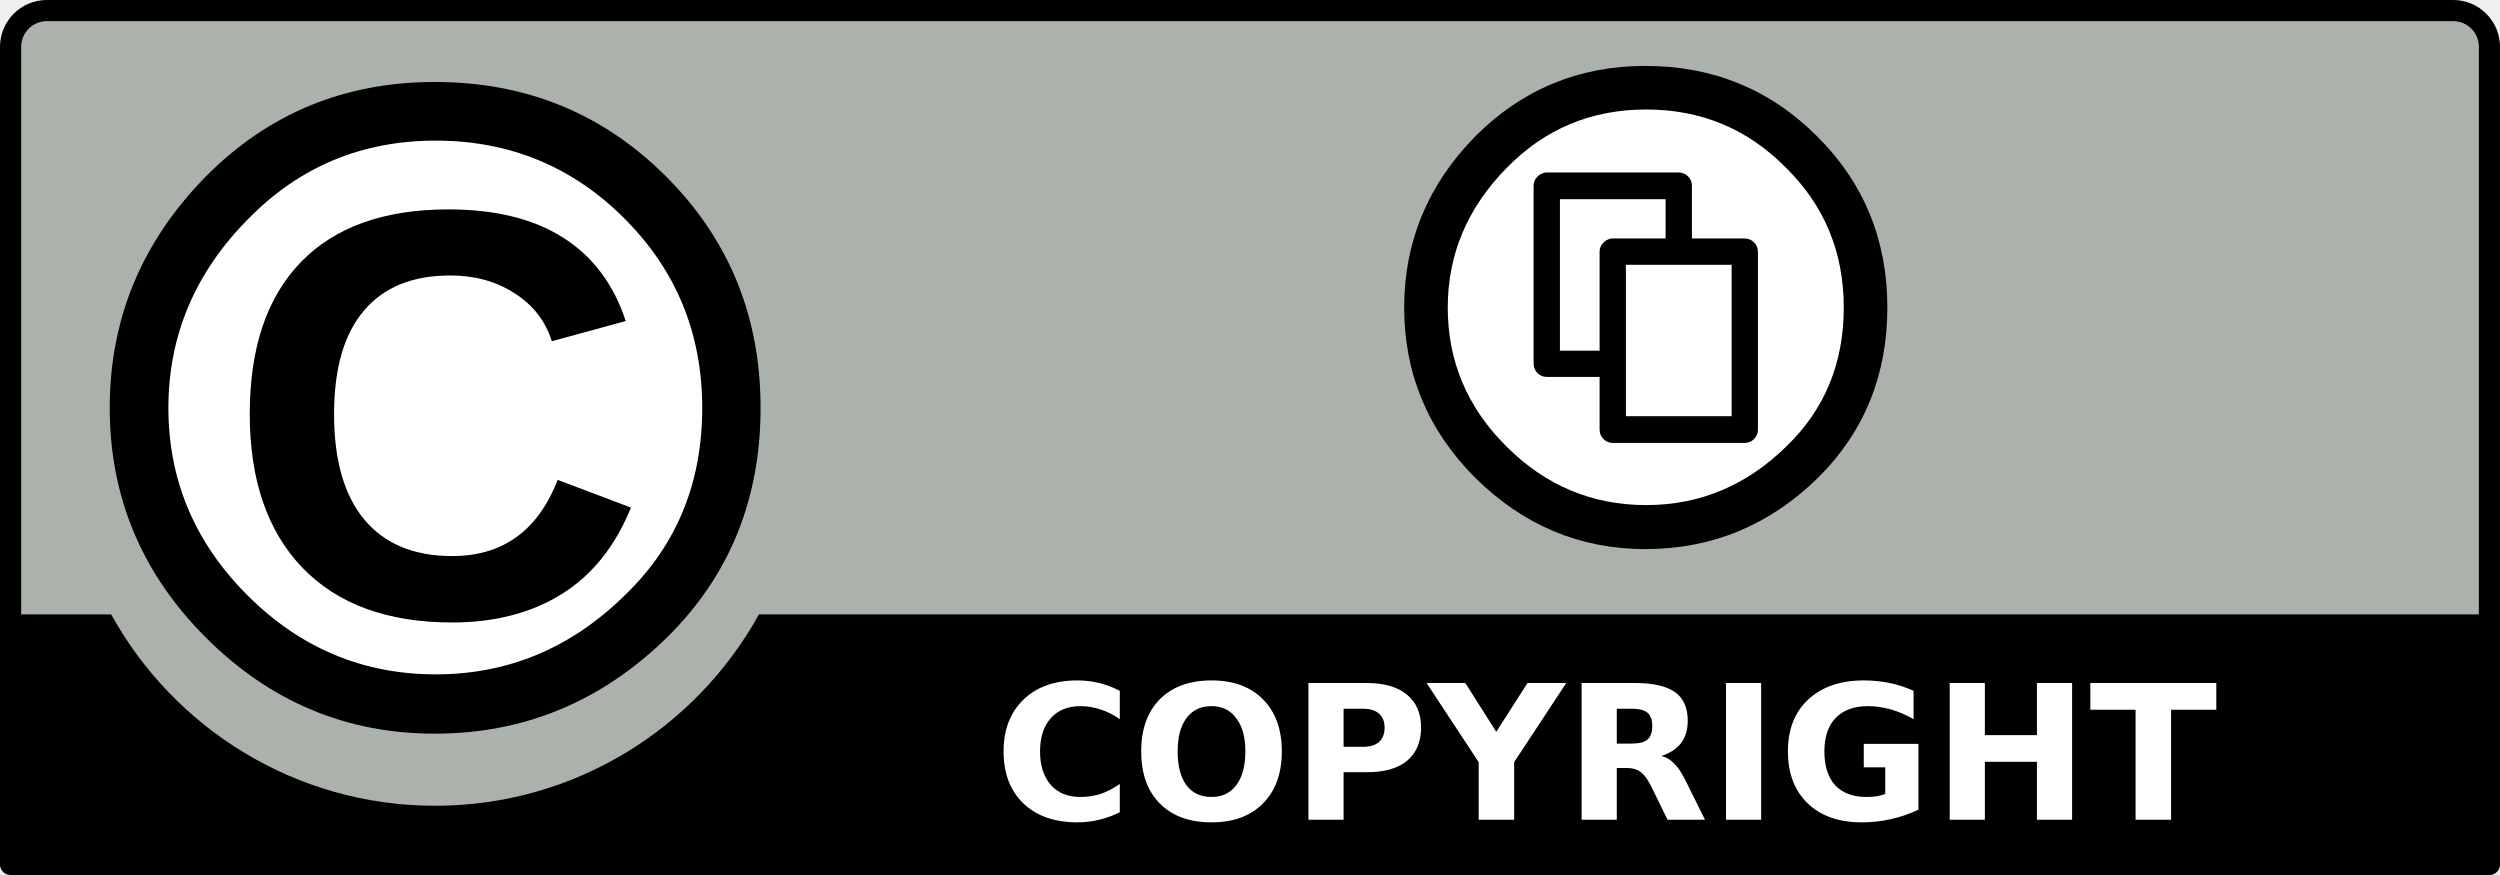
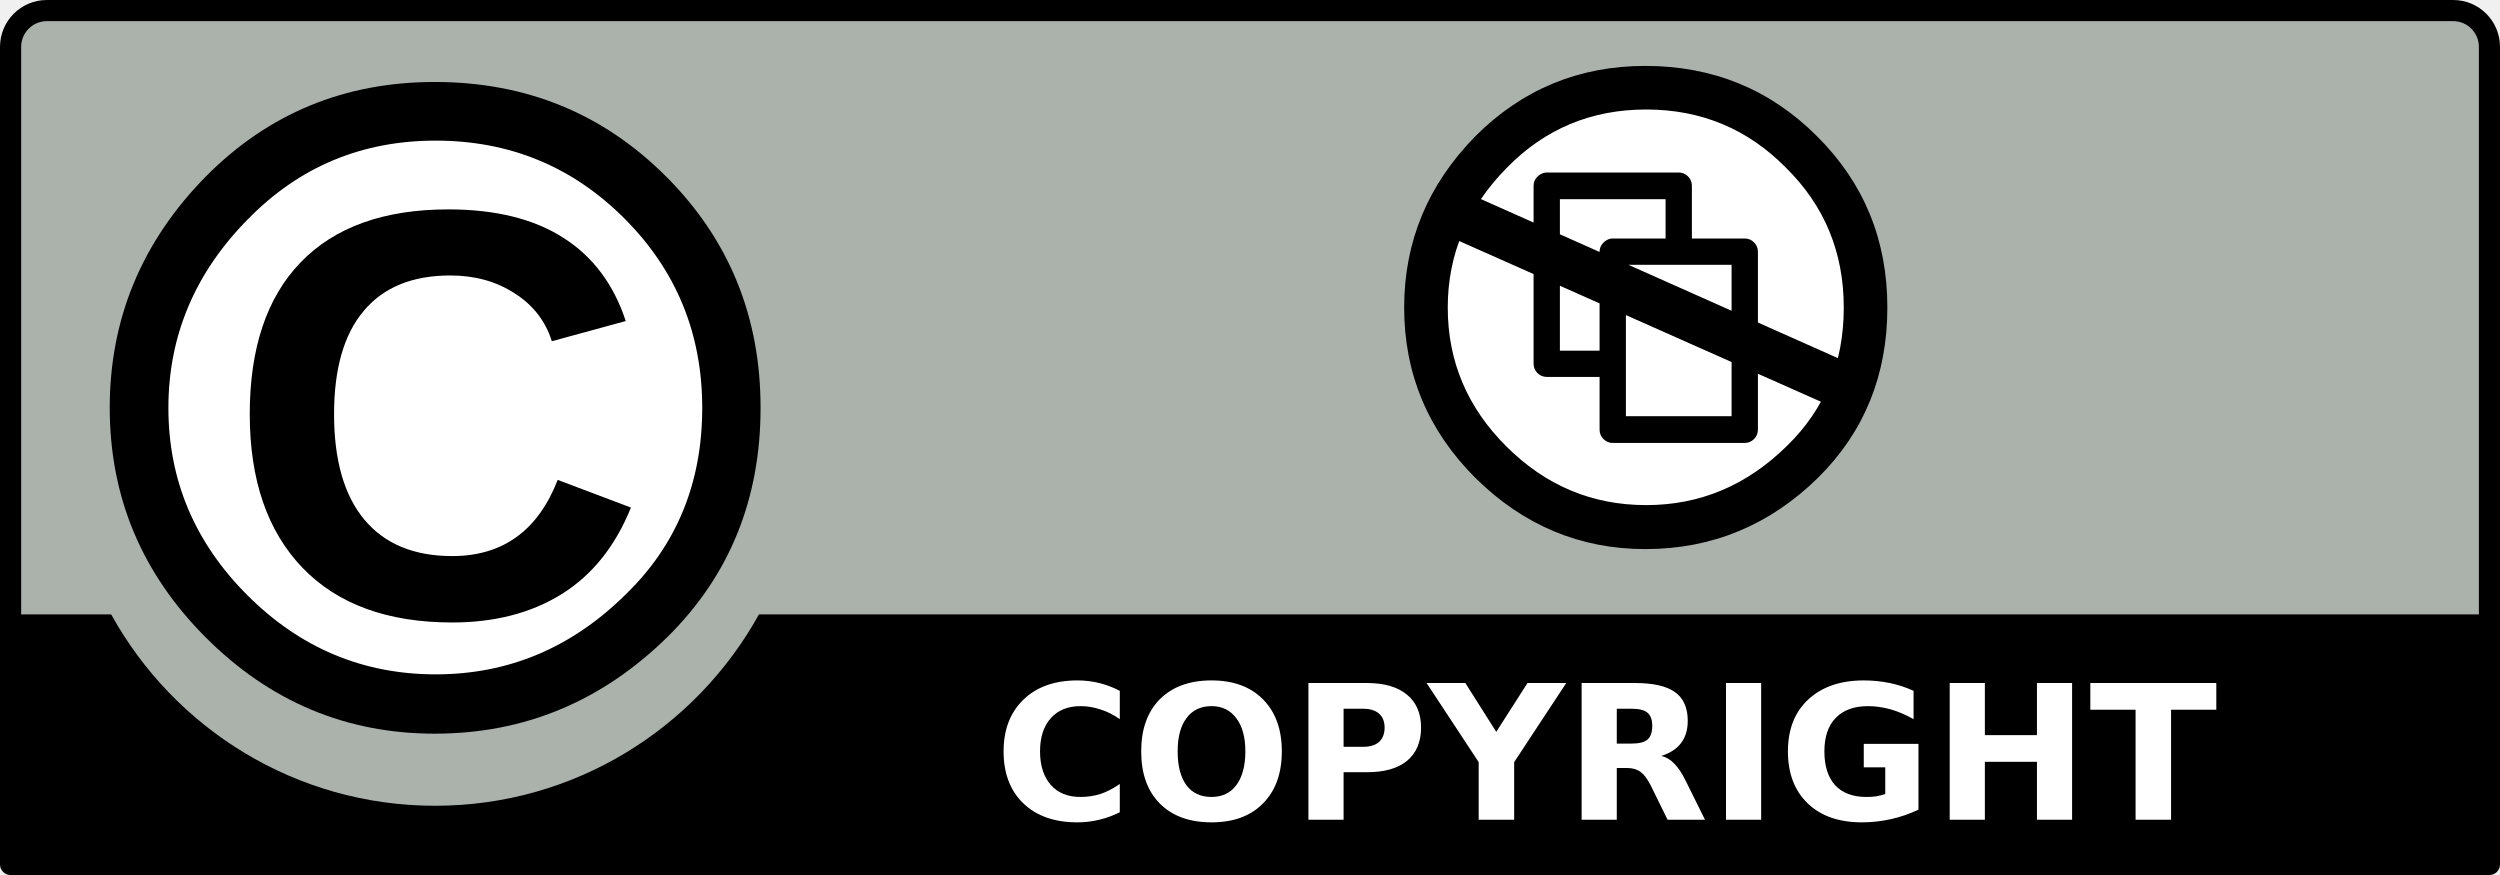
<svg xmlns="http://www.w3.org/2000/svg" width="120" height="42" id="svg2759" version="1.0">
  <defs id="defs2761" />
  <g id="layer1" transform="translate(-9.7349798e-7,-1.702416e-6)">
    <path style="fill:#aab2ab" d="M 3.408,0.476 116.762,0.678 c 1.584,0 2.999,-0.235 2.999,3.16 l -0.139,37.329 -119.075,0 0,-37.468 c 0,-1.674 0.162,-3.223 2.861,-3.223 z" nodetypes="ccccccc" id="path3817_2_" />
    <path id="path5906_2_" cx="296.354" ry="22.94" cy="264.358" type="arc" rx="22.94" d="m 34.522,19.576 c 0.005,7.529 -6.097,13.636 -13.627,13.642 -7.53,0.004 -13.639,-6.096 -13.643,-13.625 0,-0.006 0,-0.011 0,-0.017 -0.004,-7.53 6.097,-13.637 13.627,-13.642 7.531,-0.005 13.639,6.096 13.643,13.625 0,0.005 0,0.011 0,0.017 z" style="fill:#ffffff" />
    <path d="m 31.971,8.47 c 3.024,3.024 4.536,6.726 4.536,11.105 0,4.38 -1.486,8.042 -4.457,10.988 -3.154,3.102 -6.881,4.653 -11.182,4.653 -4.249,0 -7.911,-1.538 -10.987,-4.614 -3.076,-3.076 -4.614,-6.751 -4.614,-11.026 0,-4.275 1.538,-7.977 4.614,-11.105 C 12.878,5.446 16.541,3.935 20.868,3.935 c 4.379,0 8.08,1.511 11.103,4.536 z M 11.917,10.504 c -2.556,2.582 -3.834,5.606 -3.834,9.075 0,3.468 1.265,6.467 3.795,8.995 2.53,2.53 5.542,3.795 9.037,3.795 3.495,0 6.532,-1.278 9.114,-3.833 2.451,-2.373 3.678,-5.358 3.678,-8.957 0,-3.572 -1.246,-6.603 -3.737,-9.094 -2.49,-2.49 -5.508,-3.735 -9.055,-3.735 -3.547,0 -6.546,1.252 -8.997,3.755 z" id="path5708_2_" />
    <path id="path294" d="m 117.753,1.702416e-6 -115.507,0 C 1.008,1.702416e-6 9.7349798e-7,1.008 9.7349798e-7,2.247 l 0,39.246 c 0,0.28 0.227,0.508 0.507,0.508 l 118.985,0 c 0.28,0 0.508,-0.228 0.508,-0.508 L 120,2.247 C 120,1.008 118.992,1.702416e-6 117.753,1.702416e-6 z M 2.247,1.015 l 115.507,0 c 0.679,0 1.232,0.553 1.232,1.232 0,0 0,15.819 0,27.245 l -82.557,0 c -3.026,5.471 -8.856,9.185 -15.546,9.185 -6.693,0 -12.522,-3.711 -15.546,-9.185 l -4.321,0 c 0,-11.426 0,-27.245 0,-27.245 -1.99e-5,-0.679 0.553,-1.232 1.233,-1.232 z" />
    <text xml:space="preserve" style="font-size:40px;font-style:normal;font-weight:normal;line-height:125%;letter-spacing:0px;word-spacing:0px;fill:#ffffff;fill-opacity:1;stroke:none;font-family:Sans" x="47.719" y="39.348" id="text3040">
      <tspan id="tspan3042" x="47.719" y="39.348" style="font-size:9px;font-style:normal;font-variant:normal;font-weight:bold;font-stretch:normal;fill:#ffffff;fill-opacity:1;font-family:DejaVu Sans;-inkscape-font-specification:DejaVu Sans Bold">COPYRIGHT</tspan>
    </text>
-     <g id="g3006" transform="matrix(0.362375,0,0,0.362375,65.4077,4.432391)">
-       <circle id="circle3008" r="29.704" cy="28.887" cx="37.946" style="fill:#ffffff" d="M 67.65,28.887 C 67.65,45.292 54.351,58.591 37.946,58.591 21.541,58.591 8.242,45.292 8.242,28.887 8.242,12.482 21.541,-0.817 37.946,-0.817 54.351,-0.817 67.65,12.482 67.65,28.887 z" />
-       <g id="g3010">
-         <path id="path3012" d="m 37.443,-3.5 c 8.951,0 16.531,3.105 22.742,9.315 6.208,6.172 9.315,13.733 9.315,22.685 0,8.954 -3.049,16.457 -9.145,22.514 C 53.918,57.338 46.279,60.5 37.443,60.5 28.794,60.5 21.29,57.357 14.929,51.071 8.644,44.786 5.5,37.264 5.5,28.501 5.5,19.778 8.644,12.216 14.929,5.816 21.138,-0.395 28.643,-3.5 37.443,-3.5 z m 0.114,5.772 c -7.276,0 -13.428,2.572 -18.457,7.715 -5.22,5.296 -7.829,11.467 -7.829,18.513 0,7.125 2.59,13.257 7.77,18.4 5.181,5.182 11.352,7.771 18.514,7.771 7.123,0 13.334,-2.609 18.629,-7.828 5.029,-4.876 7.543,-10.99 7.543,-18.343 0,-7.313 -2.553,-13.485 -7.656,-18.513 C 51.004,4.842 44.832,2.272 37.557,2.272 z m 13.029,17.085 c 0.494,0 0.914,0.171 1.256,0.513 0.344,0.343 0.516,0.763 0.516,1.258 V 44.67 c 0,0.495 -0.172,0.914 -0.516,1.256 -0.342,0.343 -0.762,0.516 -1.256,0.516 H 33.157 c -0.496,0 -0.914,-0.171 -1.258,-0.516 -0.344,-0.343 -0.514,-0.761 -0.514,-1.256 v -6.973 h -6.971 c -0.497,0 -0.915,-0.17 -1.258,-0.513 -0.342,-0.342 -0.514,-0.761 -0.514,-1.258 v -23.54 c 0,-0.458 0.151,-0.848 0.458,-1.171 0.303,-0.323 0.685,-0.523 1.142,-0.6 h 0.171 17.428 c 0.494,0 0.914,0.171 1.258,0.514 0.342,0.342 0.514,0.763 0.514,1.258 v 6.972 h 6.973 z M 26.128,34.214 h 5.257 V 21.128 c 0,-0.457 0.151,-0.847 0.458,-1.171 0.304,-0.322 0.667,-0.523 1.085,-0.6 h 0.228 6.972 v -5.2 h -14 V 34.214 z M 48.871,22.842 h -14 V 42.9 h 14 V 22.842 z" />
-       </g>
-     </g>
+     <circle d="M 67.65,28.887 C 67.65,45.292 54.351,58.591 37.946,58.591 21.541,58.591 8.242,45.292 8.242,28.887 8.242,12.482 21.541,-0.817 37.946,-0.817 54.351,-0.817 67.65,12.482 67.65,28.887 z" style="fill:#ffffff" cx="37.946" cy="28.887" r="29.704" id="circle3008" transform="matrix(0.362375,0,0,0.362375,65.4077,4.432391)" />
+     <g id="g3010" transform="matrix(0.362375,0,0,0.362375,65.4077,4.432391)" />
    <text xml:space="preserve" style="font-size:40px;font-style:normal;font-variant:normal;font-weight:normal;font-stretch:normal;line-height:125%;letter-spacing:0px;word-spacing:0px;fill:#000000;fill-opacity:1;stroke:none;font-family:Raavi;-inkscape-font-specification:Raavi" x="10.831" y="29.597" id="text3028">
      <tspan id="tspan3030" x="10.831" y="29.597" style="font-size:28px;font-style:normal;font-variant:normal;font-weight:bold;font-stretch:normal;font-family:Arial;-inkscape-font-specification:Arial Bold">C</tspan>
    </text>
+     <path id="path3776" style="fill:#000000;fill-opacity:1;stroke:none" d="m 70.921,9.484 17.633,7.856 -0.773,2.11 -18.33,-8.143 m 9.525,-8.143 c 3.244,0 5.99,1.125 8.241,3.376 2.25,2.237 3.376,4.976 3.376,8.22 0,3.245 -1.105,5.964 -3.314,8.159 -2.333,2.292 -5.101,3.437 -8.303,3.437 -3.134,0 -5.853,-1.139 -8.159,-3.417 -2.278,-2.278 -3.417,-5.003 -3.417,-8.179 0,-3.161 1.139,-5.901 3.417,-8.22 2.25,-2.251 4.97,-3.376 8.159,-3.376 z m 0.041,2.092 c -2.637,0 -4.866,0.932 -6.688,2.796 -1.892,1.919 -2.837,4.155 -2.837,6.709 0,2.582 0.939,4.804 2.816,6.668 1.877,1.878 4.114,2.816 6.709,2.816 2.581,0 4.832,-0.945 6.751,-2.837 1.822,-1.767 2.733,-3.983 2.733,-6.647 0,-2.65 -0.925,-4.887 -2.774,-6.709 C 83.89,6.187 81.654,5.256 79.017,5.256 z m 4.721,6.191 c 0.179,0 0.331,0.062 0.455,0.186 0.125,0.124 0.187,0.276 0.187,0.456 v 8.531 c 0,0.179 -0.062,0.331 -0.187,0.455 -0.124,0.124 -0.276,0.187 -0.455,0.187 h -6.316 c -0.18,0 -0.331,-0.062 -0.456,-0.187 -0.125,-0.124 -0.186,-0.276 -0.186,-0.455 v -2.527 h -2.526 c -0.18,0 -0.332,-0.062 -0.456,-0.186 -0.124,-0.124 -0.186,-0.276 -0.186,-0.456 V 8.921 c 0,-0.166 0.055,-0.307 0.166,-0.424 0.11,-0.117 0.248,-0.19 0.414,-0.217 h 0.062 6.315 c 0.179,0 0.331,0.062 0.456,0.186 0.124,0.124 0.186,0.276 0.186,0.456 v 2.526 h 2.527 z m -8.863,5.384 h 1.905 v -4.742 c 0,-0.166 0.055,-0.307 0.166,-0.424 0.11,-0.117 0.242,-0.19 0.393,-0.217 h 0.083 2.526 V 9.563 h -5.073 V 16.831 z m 8.241,-4.121 h -5.073 v 7.269 h 5.073 v -7.269 z" />
  </g>
</svg>
